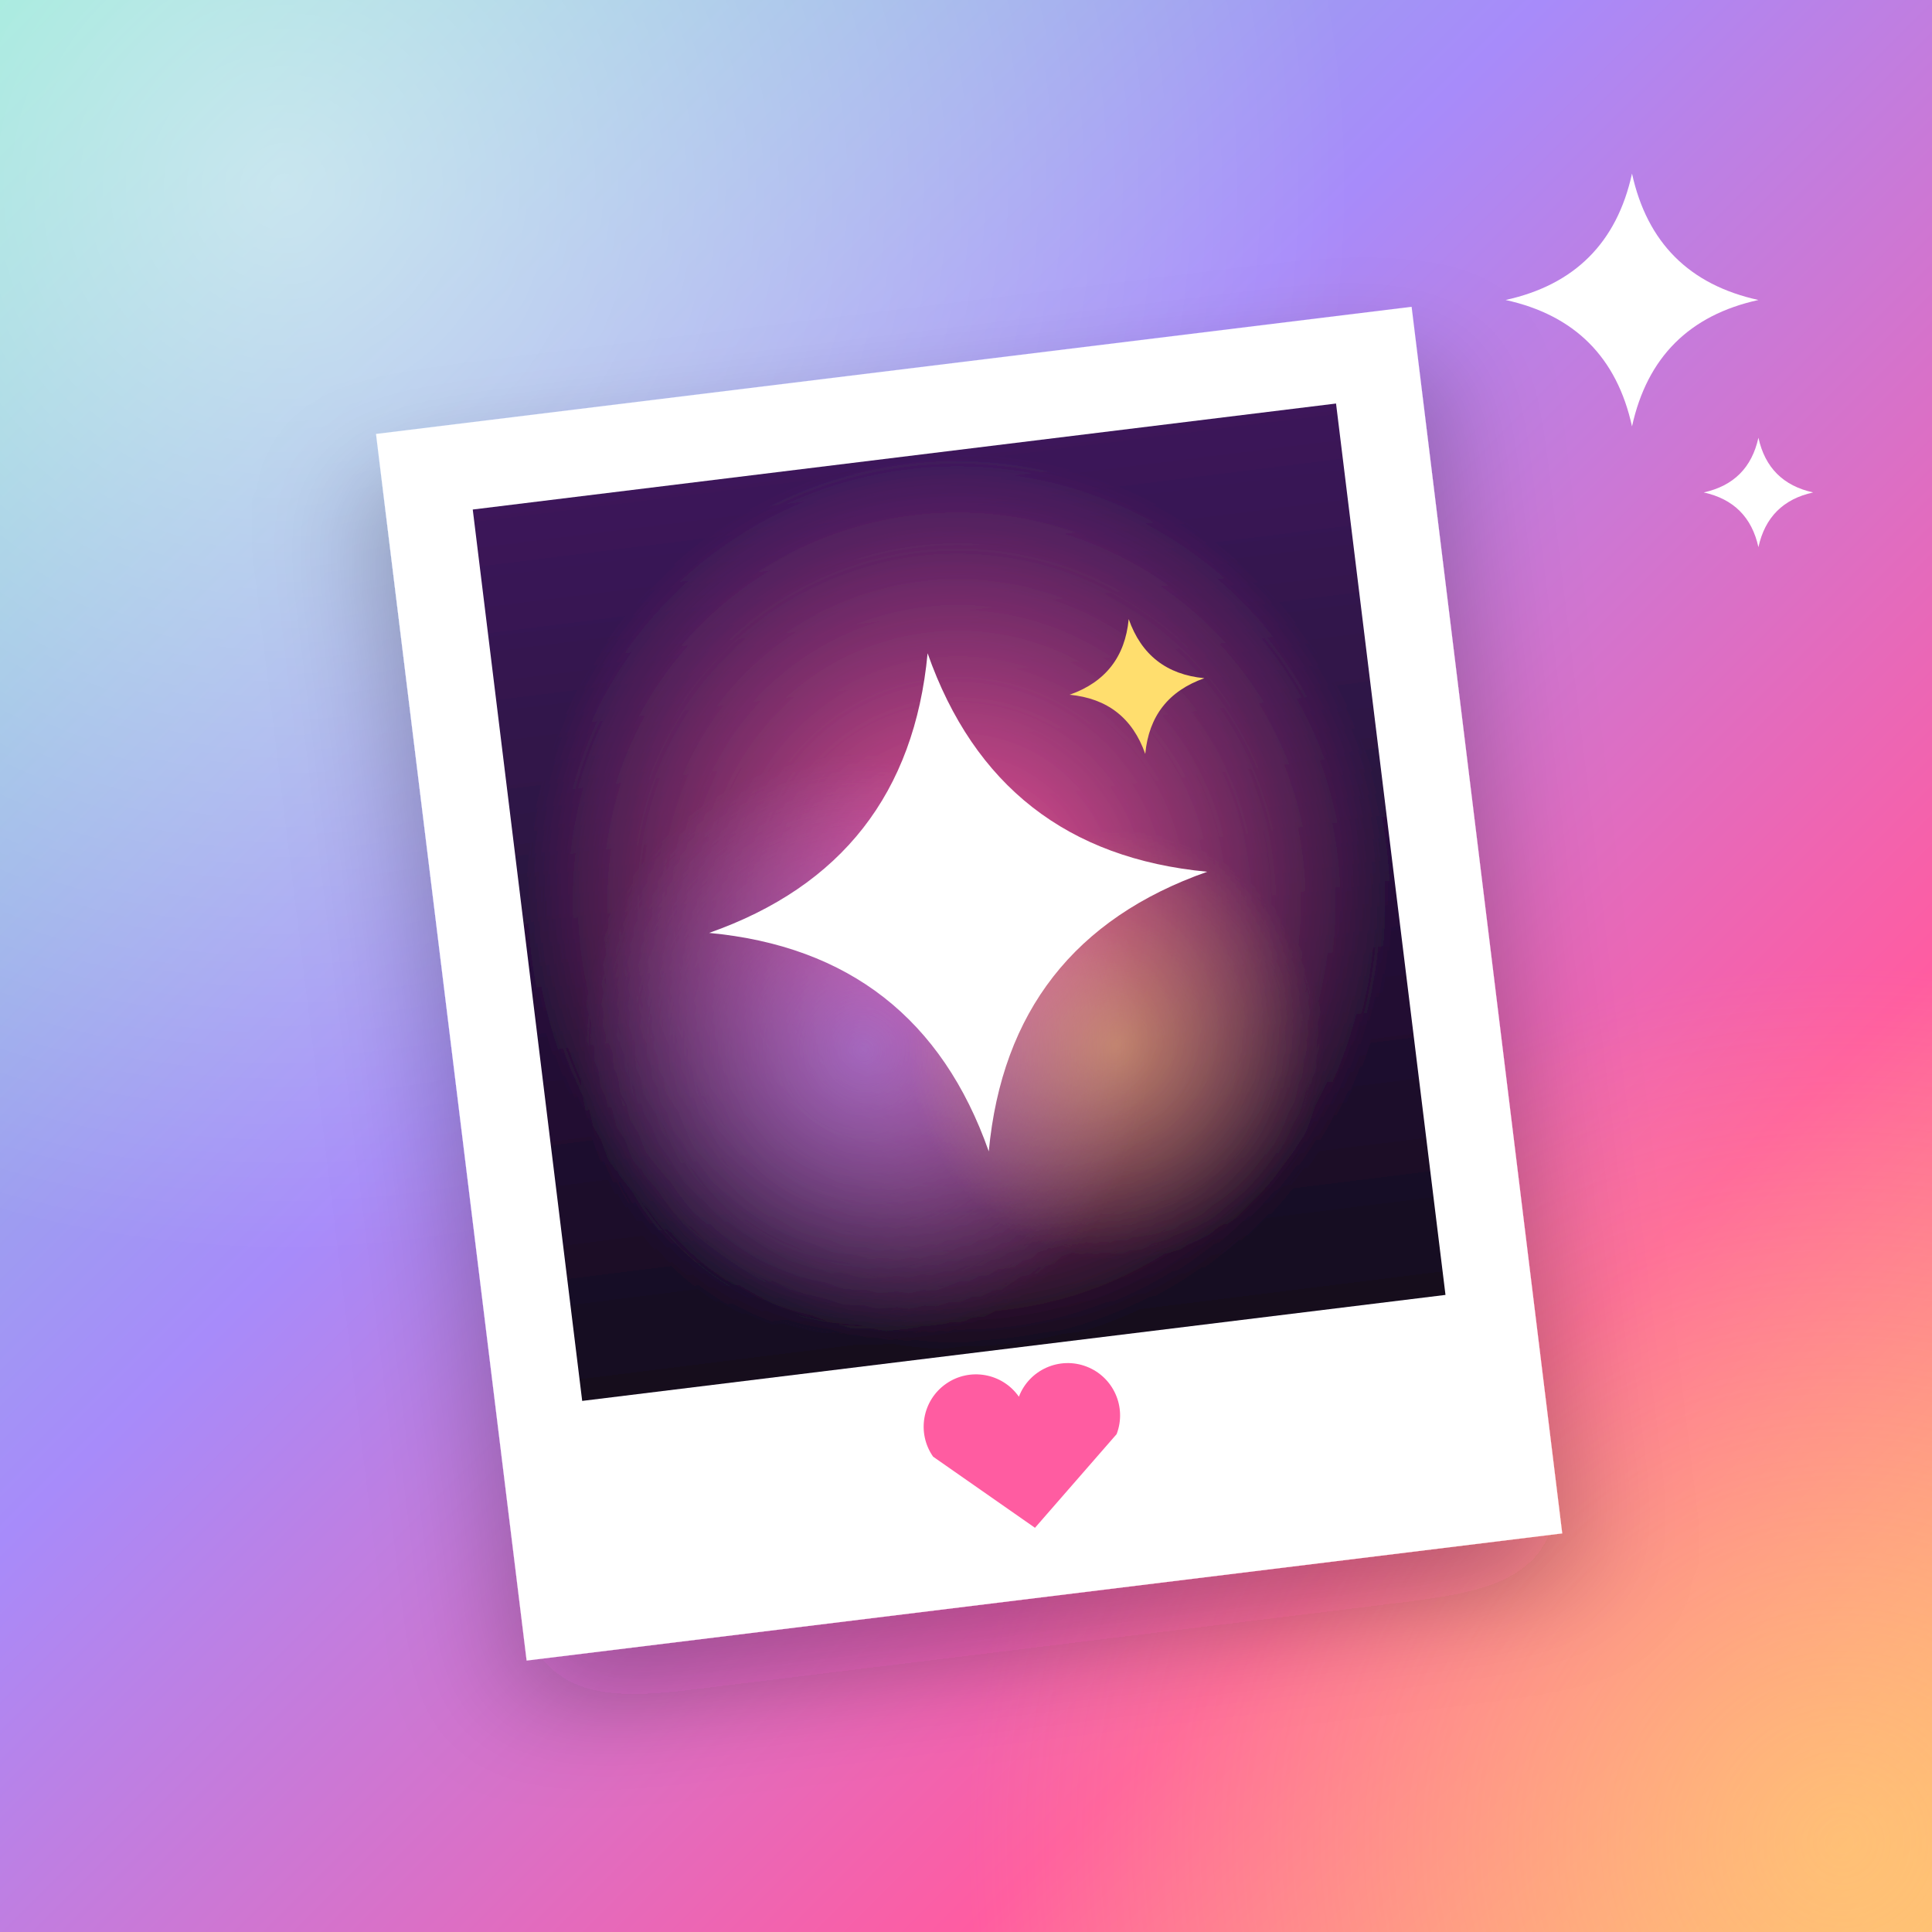
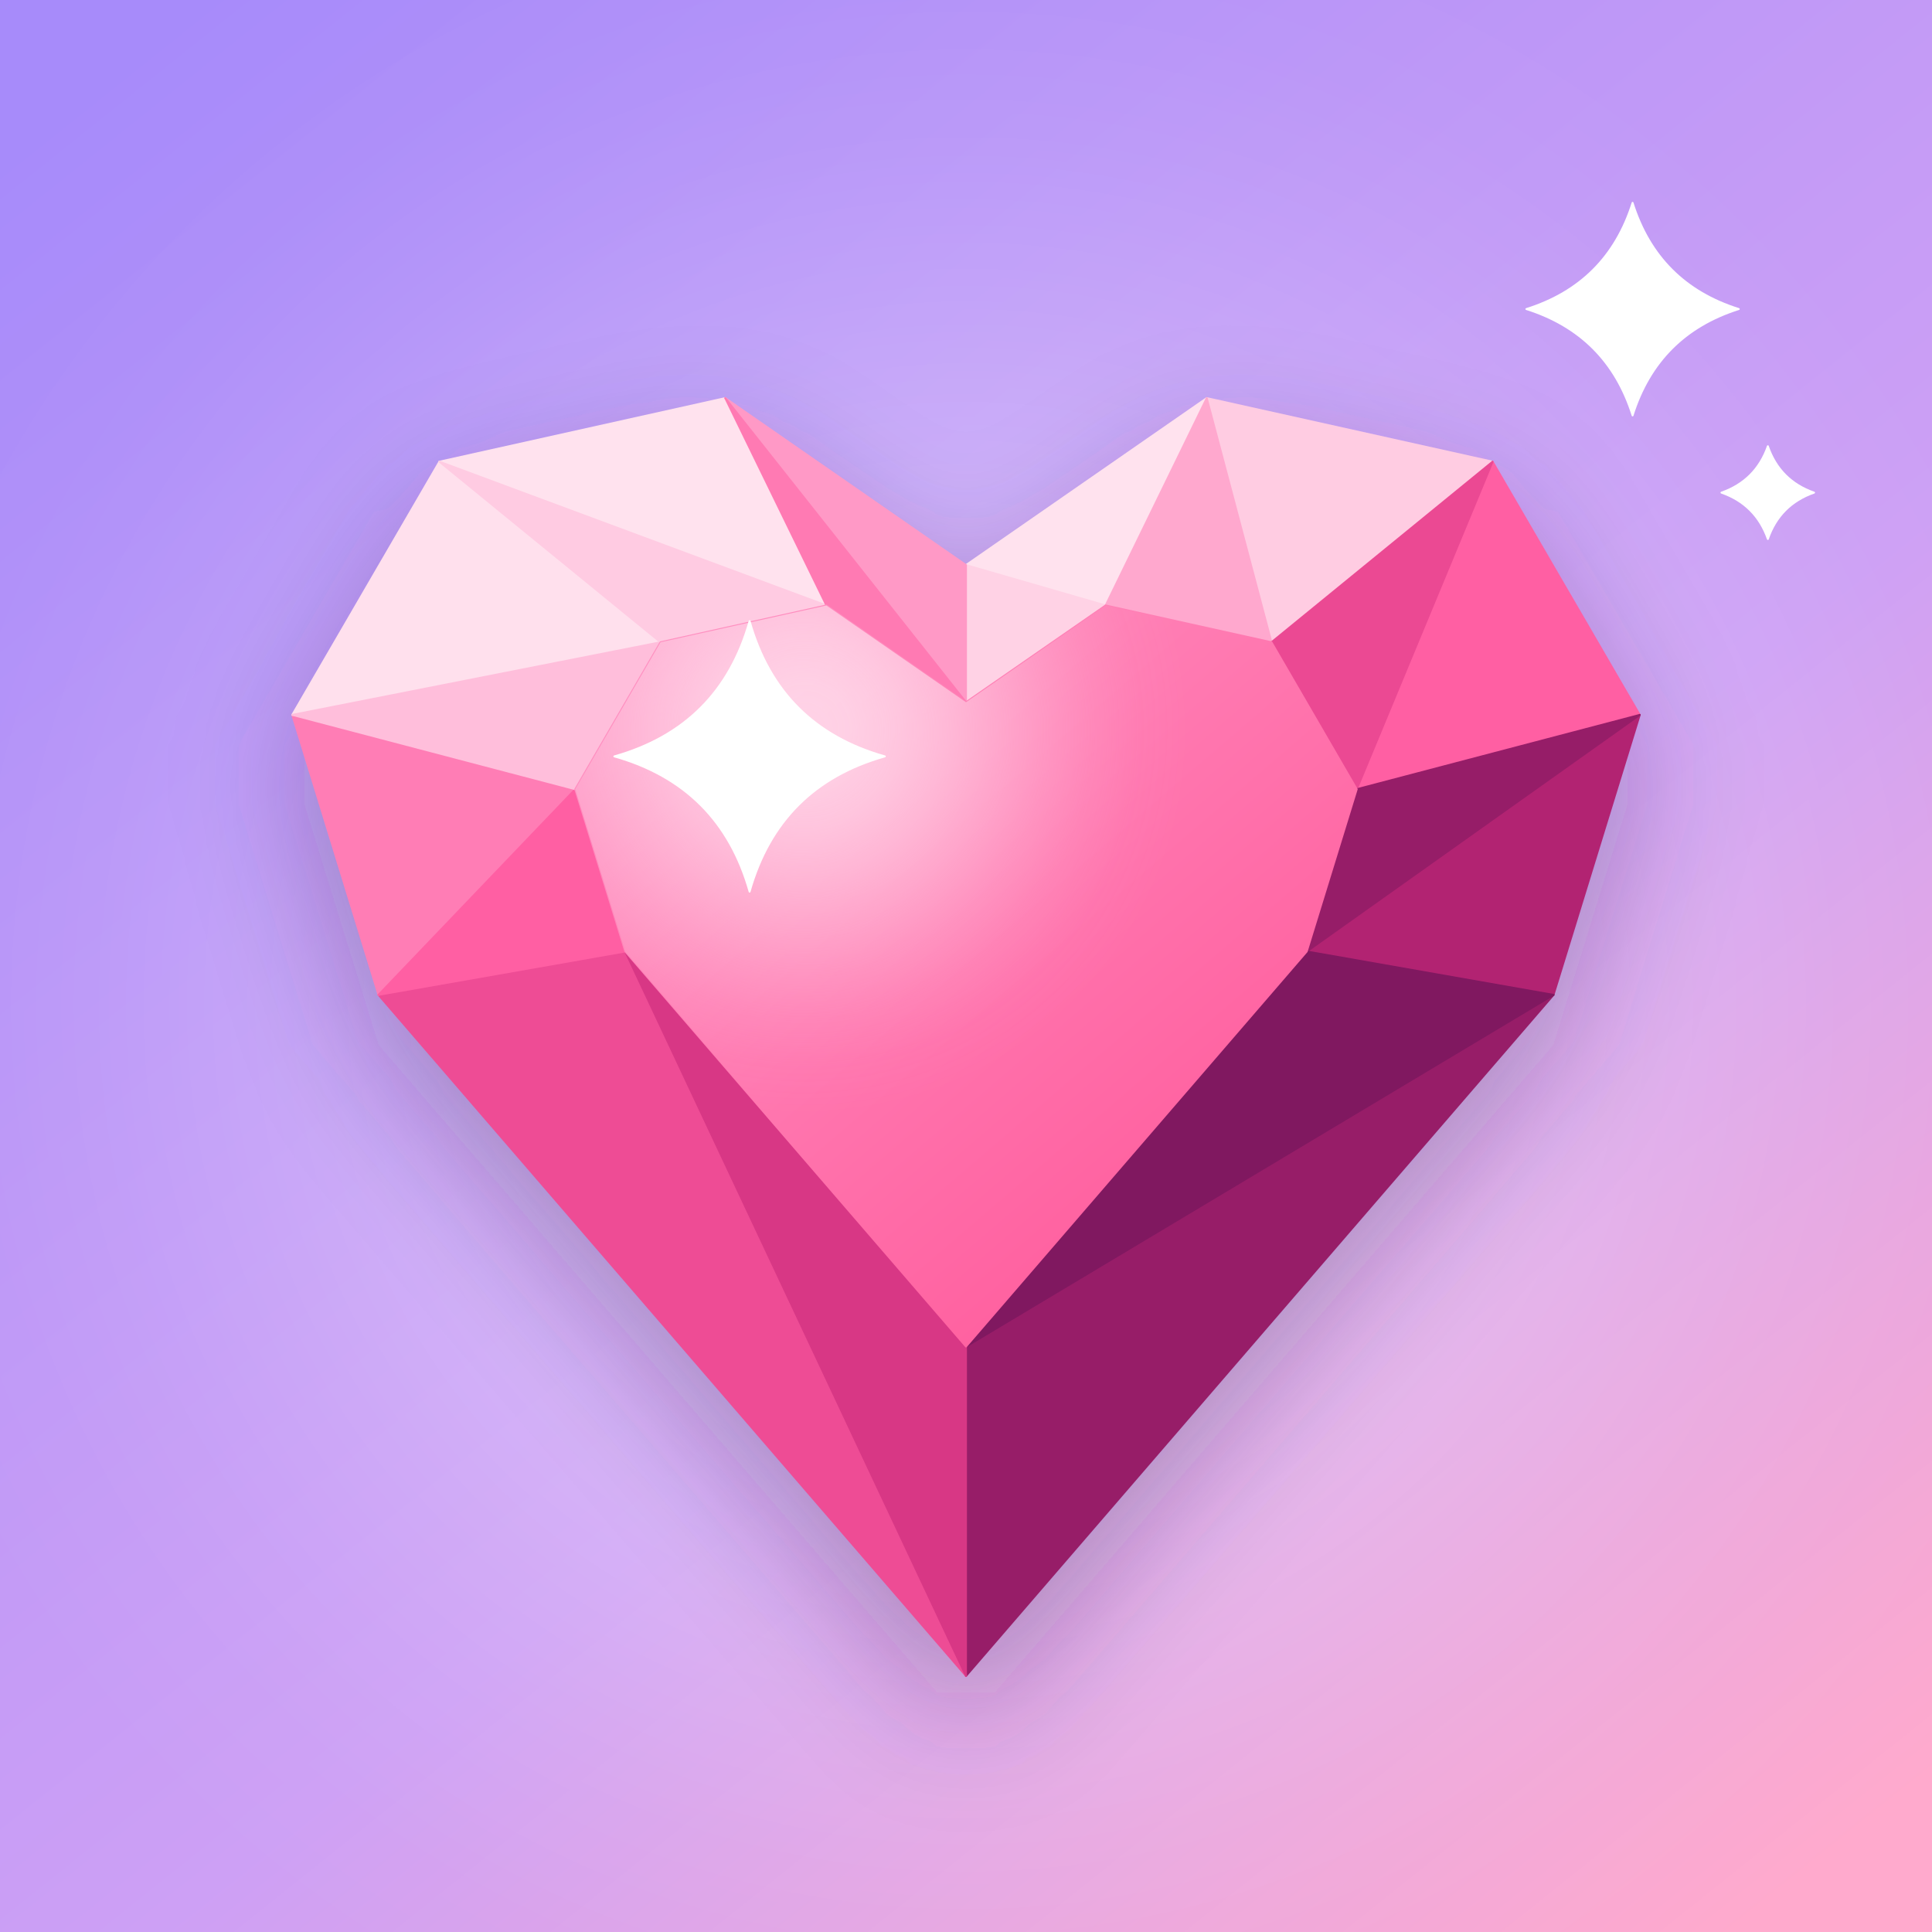
<svg xmlns="http://www.w3.org/2000/svg" width="1024" height="1024" viewBox="0 0 1024 1024">
  <defs>
-     <linearGradient id="aura" x1="0" y1="0" x2="1" y2="1">
-       <stop offset="0" stop-color="#78E1CD" />
-       <stop offset="0.4" stop-color="#A78BFA" />
-       <stop offset="0.75" stop-color="#FF5CA1" />
-       <stop offset="1" stop-color="#FFAA78" />
+     <linearGradient id="gradient1" gradientUnits="userSpaceOnUse" x1="102.4" y1="0.0" x2="921.6" y2="1024.0">
+       <stop offset="0" stop-color="#A78BFA" />
+       <stop offset="0.6" stop-color="#CDA0F5" />
+       <stop offset="1" stop-color="#FFAACD" />
    </linearGradient>
-     <radialGradient id="glowA" cx="0.15" cy="0.1" r="0.55">
-       <stop offset="0" stop-color="#FFFFFF" stop-opacity="0.55" />
-       <stop offset="1" stop-color="#FFFFFF" stop-opacity="0" />
+     <radialGradient id="glow2">
+       <stop offset="0" stop-color="#FFFFFF" stop-opacity="0.400" />
+       <stop offset="0.125" stop-color="#FFFFFF" stop-opacity="0.383" />
+       <stop offset="0.25" stop-color="#FFFFFF" stop-opacity="0.338" />
+       <stop offset="0.375" stop-color="#FFFFFF" stop-opacity="0.273" />
+       <stop offset="0.5" stop-color="#FFFFFF" stop-opacity="0.200" />
+       <stop offset="0.625" stop-color="#FFFFFF" stop-opacity="0.127" />
+       <stop offset="0.75" stop-color="#FFFFFF" stop-opacity="0.062" />
+       <stop offset="0.875" stop-color="#FFFFFF" stop-opacity="0.017" />
+       <stop offset="1" stop-color="#FFFFFF" stop-opacity="0.000" />
    </radialGradient>
-     <radialGradient id="glowB" cx="0.95" cy="0.95" r="0.45">
-       <stop offset="0" stop-color="#FFDE6E" stop-opacity="0.55" />
-       <stop offset="1" stop-color="#FFDE6E" stop-opacity="0" />
+     <filter id="blur3" x="-50%" y="-50%" width="200%" height="200%">
+       <feGaussianBlur stdDeviation="32.8" />
+     </filter>
+     <linearGradient id="gradient4" gradientUnits="userSpaceOnUse" x1="297.0" y1="221.7" x2="727.0" y2="723.5">
+       <stop offset="0" stop-color="#FFA0CC" />
+       <stop offset="1" stop-color="#FF5094" />
+     </linearGradient>
+     <radialGradient id="glow5">
+       <stop offset="0" stop-color="#FFECF5" stop-opacity="0.750" />
+       <stop offset="0.125" stop-color="#FFECF5" stop-opacity="0.718" />
+       <stop offset="0.25" stop-color="#FFECF5" stop-opacity="0.633" />
+       <stop offset="0.375" stop-color="#FFECF5" stop-opacity="0.513" />
+       <stop offset="0.5" stop-color="#FFECF5" stop-opacity="0.375" />
+       <stop offset="0.625" stop-color="#FFECF5" stop-opacity="0.237" />
+       <stop offset="0.75" stop-color="#FFECF5" stop-opacity="0.117" />
+       <stop offset="0.875" stop-color="#FFECF5" stop-opacity="0.032" />
+       <stop offset="1" stop-color="#FFECF5" stop-opacity="0.000" />
    </radialGradient>
-     <linearGradient id="plum" x1="0" y1="0" x2="0" y2="1">
-       <stop offset="0" stop-color="#3C185A" />
-       <stop offset="1" stop-color="#140A1E" />
-     </linearGradient>
-     <radialGradient id="halo" cx="0.5" cy="0.5" r="0.5">
-       <stop offset="0" stop-color="#FF5CA1" stop-opacity="0.95" />
-       <stop offset="1" stop-color="#FF5CA1" stop-opacity="0" />
-     </radialGradient>
-     <radialGradient id="lilacGlow" cx="0.37" cy="0.65" r="0.33">
-       <stop offset="0" stop-color="#A78BFA" stop-opacity="0.55" />
-       <stop offset="1" stop-color="#A78BFA" stop-opacity="0" />
-     </radialGradient>
-     <radialGradient id="butterGlow" cx="0.66" cy="0.68" r="0.24">
-       <stop offset="0" stop-color="#FFDE6E" stop-opacity="0.45" />
-       <stop offset="1" stop-color="#FFDE6E" stop-opacity="0" />
-     </radialGradient>
-     <filter id="shadow" x="-20%" y="-20%" width="140%" height="140%">
-       <feDropShadow dx="0" dy="26" stdDeviation="30" flood-color="#140A1E" flood-opacity="0.3" />
-     </filter>
-     <path id="sparkle" d="M0,-1 Q0.18,-0.18 1,0 Q0.18,0.18 0,1 Q-0.18,0.18 -1,0 Q-0.18,-0.18 0,-1 Z" />
+     <clipPath id="clip6">
+       <path d="M512.0 372.2L586.0 320.9L673.9 340.4L719.1 418.3L692.6 504.3L512.0 713.7L331.4 504.3L304.9 418.3L350.1 340.4L438.0 320.9Z" />
+     </clipPath>
  </defs>
-   <rect width="1024" height="1024" fill="url(#aura)" />
-   <rect width="1024" height="1024" fill="url(#glowA)" />
-   <rect width="1024" height="1024" fill="url(#glowB)" />
-   <g transform="rotate(-7 512 512)" filter="url(#shadow)">
-     <rect x="236" y="194" width="553" height="655" fill="#FFFFFF" />
-     <rect x="282" y="240" width="461" height="476" fill="url(#plum)" />
-     <rect x="282" y="240" width="461" height="476" fill="url(#halo)" />
-     <rect x="282" y="240" width="461" height="476" fill="url(#lilacGlow)" />
-     <rect x="282" y="240" width="461" height="476" fill="url(#butterGlow)" />
-     <use href="#sparkle" transform="translate(512 478) scale(133)" fill="#FFFFFF" />
-     <use href="#sparkle" transform="translate(620 376) scale(36)" fill="#FFDE6E" />
-     <path d="M512,812 L463,768 A25,25 0 1 1 512,742 A25,25 0 1 1 561,768 Z" fill="#FF5CA1" />
-   </g>
-   <use href="#sparkle" transform="translate(865 159) scale(67)" fill="#FFFFFF" />
-   <use href="#sparkle" transform="translate(932 261) scale(29)" fill="#FFFFFF" />
+   <rect width="1024" height="1024" fill="url(#gradient1)" />
+   <circle cx="512.0" cy="532.5" r="614.4" fill="url(#glow2)" />
+   <path d="M512.0 326.1L639.6 237.6L791.1 271.3L869.1 405.6L823.4 553.9L512.0 914.9L200.6 553.9L154.9 405.6L232.9 271.3L384.4 237.6Z" fill="#3C185A" fill-opacity="0.32" filter="url(#blur3)" />
+   <path d="M512.0 299.5L639.6 211.0L586.0 320.9Z" fill="#FFE2EE" stroke="#FFE2EE" stroke-width="1" stroke-linejoin="round" />
+   <path d="M512.0 299.5L586.0 320.9L512.0 372.2Z" fill="#FFD2E5" stroke="#FFD2E5" stroke-width="1" stroke-linejoin="round" />
+   <path d="M639.6 211.0L791.1 244.7L673.9 340.4Z" fill="#FFCCE2" stroke="#FFCCE2" stroke-width="1" stroke-linejoin="round" />
+   <path d="M639.6 211.0L673.9 340.4L586.0 320.9Z" fill="#FFA8CE" stroke="#FFA8CE" stroke-width="1" stroke-linejoin="round" />
+   <path d="M791.1 244.7L869.1 378.9L719.1 418.3Z" fill="#FF5FA3" stroke="#FF5FA3" stroke-width="1" stroke-linejoin="round" />
+   <path d="M791.1 244.7L719.1 418.3L673.9 340.4Z" fill="#EB4993" stroke="#EB4993" stroke-width="1" stroke-linejoin="round" />
+   <path d="M869.1 378.9L823.4 527.3L692.6 504.3Z" fill="#B22372" stroke="#B22372" stroke-width="1" stroke-linejoin="round" />
+   <path d="M869.1 378.9L692.6 504.3L719.1 418.3Z" fill="#961D68" stroke="#961D68" stroke-width="1" stroke-linejoin="round" />
+   <path d="M823.4 527.3L512.0 888.3L512.0 713.7Z" fill="#971D68" stroke="#971D68" stroke-width="1" stroke-linejoin="round" />
+   <path d="M823.4 527.3L512.0 713.7L692.6 504.3Z" fill="#801860" stroke="#801860" stroke-width="1" stroke-linejoin="round" />
+   <path d="M512.0 888.3L200.6 527.3L331.4 504.3Z" fill="#EE4C95" stroke="#EE4C95" stroke-width="1" stroke-linejoin="round" />
+   <path d="M512.0 888.3L331.4 504.3L512.0 713.7Z" fill="#D83785" stroke="#D83785" stroke-width="1" stroke-linejoin="round" />
+   <path d="M200.6 527.3L154.9 378.9L304.9 418.3Z" fill="#FF7DB5" stroke="#FF7DB5" stroke-width="1" stroke-linejoin="round" />
+   <path d="M200.6 527.3L304.9 418.3L331.4 504.3Z" fill="#FF5FA3" stroke="#FF5FA3" stroke-width="1" stroke-linejoin="round" />
+   <path d="M154.9 378.9L232.9 244.7L350.1 340.4Z" fill="#FFE0ED" stroke="#FFE0ED" stroke-width="1" stroke-linejoin="round" />
+   <path d="M154.9 378.9L350.1 340.4L304.9 418.3Z" fill="#FFBEDB" stroke="#FFBEDB" stroke-width="1" stroke-linejoin="round" />
+   <path d="M232.9 244.7L384.4 211.0L438.0 320.9Z" fill="#FFE2EE" stroke="#FFE2EE" stroke-width="1" stroke-linejoin="round" />
+   <path d="M232.9 244.7L438.0 320.9L350.1 340.4Z" fill="#FFCBE2" stroke="#FFCBE2" stroke-width="1" stroke-linejoin="round" />
+   <path d="M384.4 211.0L512.0 299.5L512.0 372.2Z" fill="#FF99C6" stroke="#FF99C6" stroke-width="1" stroke-linejoin="round" />
+   <path d="M384.4 211.0L512.0 372.2L438.0 320.9Z" fill="#FF7AB3" stroke="#FF7AB3" stroke-width="1" stroke-linejoin="round" />
+   <path d="M512.0 372.2L586.0 320.9L673.9 340.4L719.1 418.3L692.6 504.3L512.0 713.7L331.4 504.3L304.9 418.3L350.1 340.4L438.0 320.9Z" fill="url(#gradient4)" stroke="url(#gradient4)" stroke-width="1" stroke-linejoin="round" />
+   <circle cx="426.0" cy="386.6" r="204.8" fill="url(#glow5)" clip-path="url(#clip6)" />
+   <path d="M397.3 329.2Q413.1 385.1 469.0 400.9Q413.1 416.7 397.3 472.6Q381.5 416.7 325.6 400.9Q381.5 385.1 397.3 329.2Z" fill="#FFFFFF" stroke="#FFFFFF" stroke-width="1" stroke-linejoin="round" />
+   <path d="M865.3 107.5Q878.8 150.3 921.6 163.8Q878.8 177.4 865.3 220.2Q851.8 177.4 809.0 163.8Q851.8 150.3 865.3 107.5Z" fill="#FFFFFF" stroke="#FFFFFF" stroke-width="1" stroke-linejoin="round" />
+   <path d="M937.0 236.5Q943.3 254.7 961.5 261.1Q943.3 267.5 937.0 285.7Q930.6 267.5 912.4 261.1Q930.6 254.7 937.0 236.5Z" fill="#FFFFFF" stroke="#FFFFFF" stroke-width="1" stroke-linejoin="round" />
</svg>
